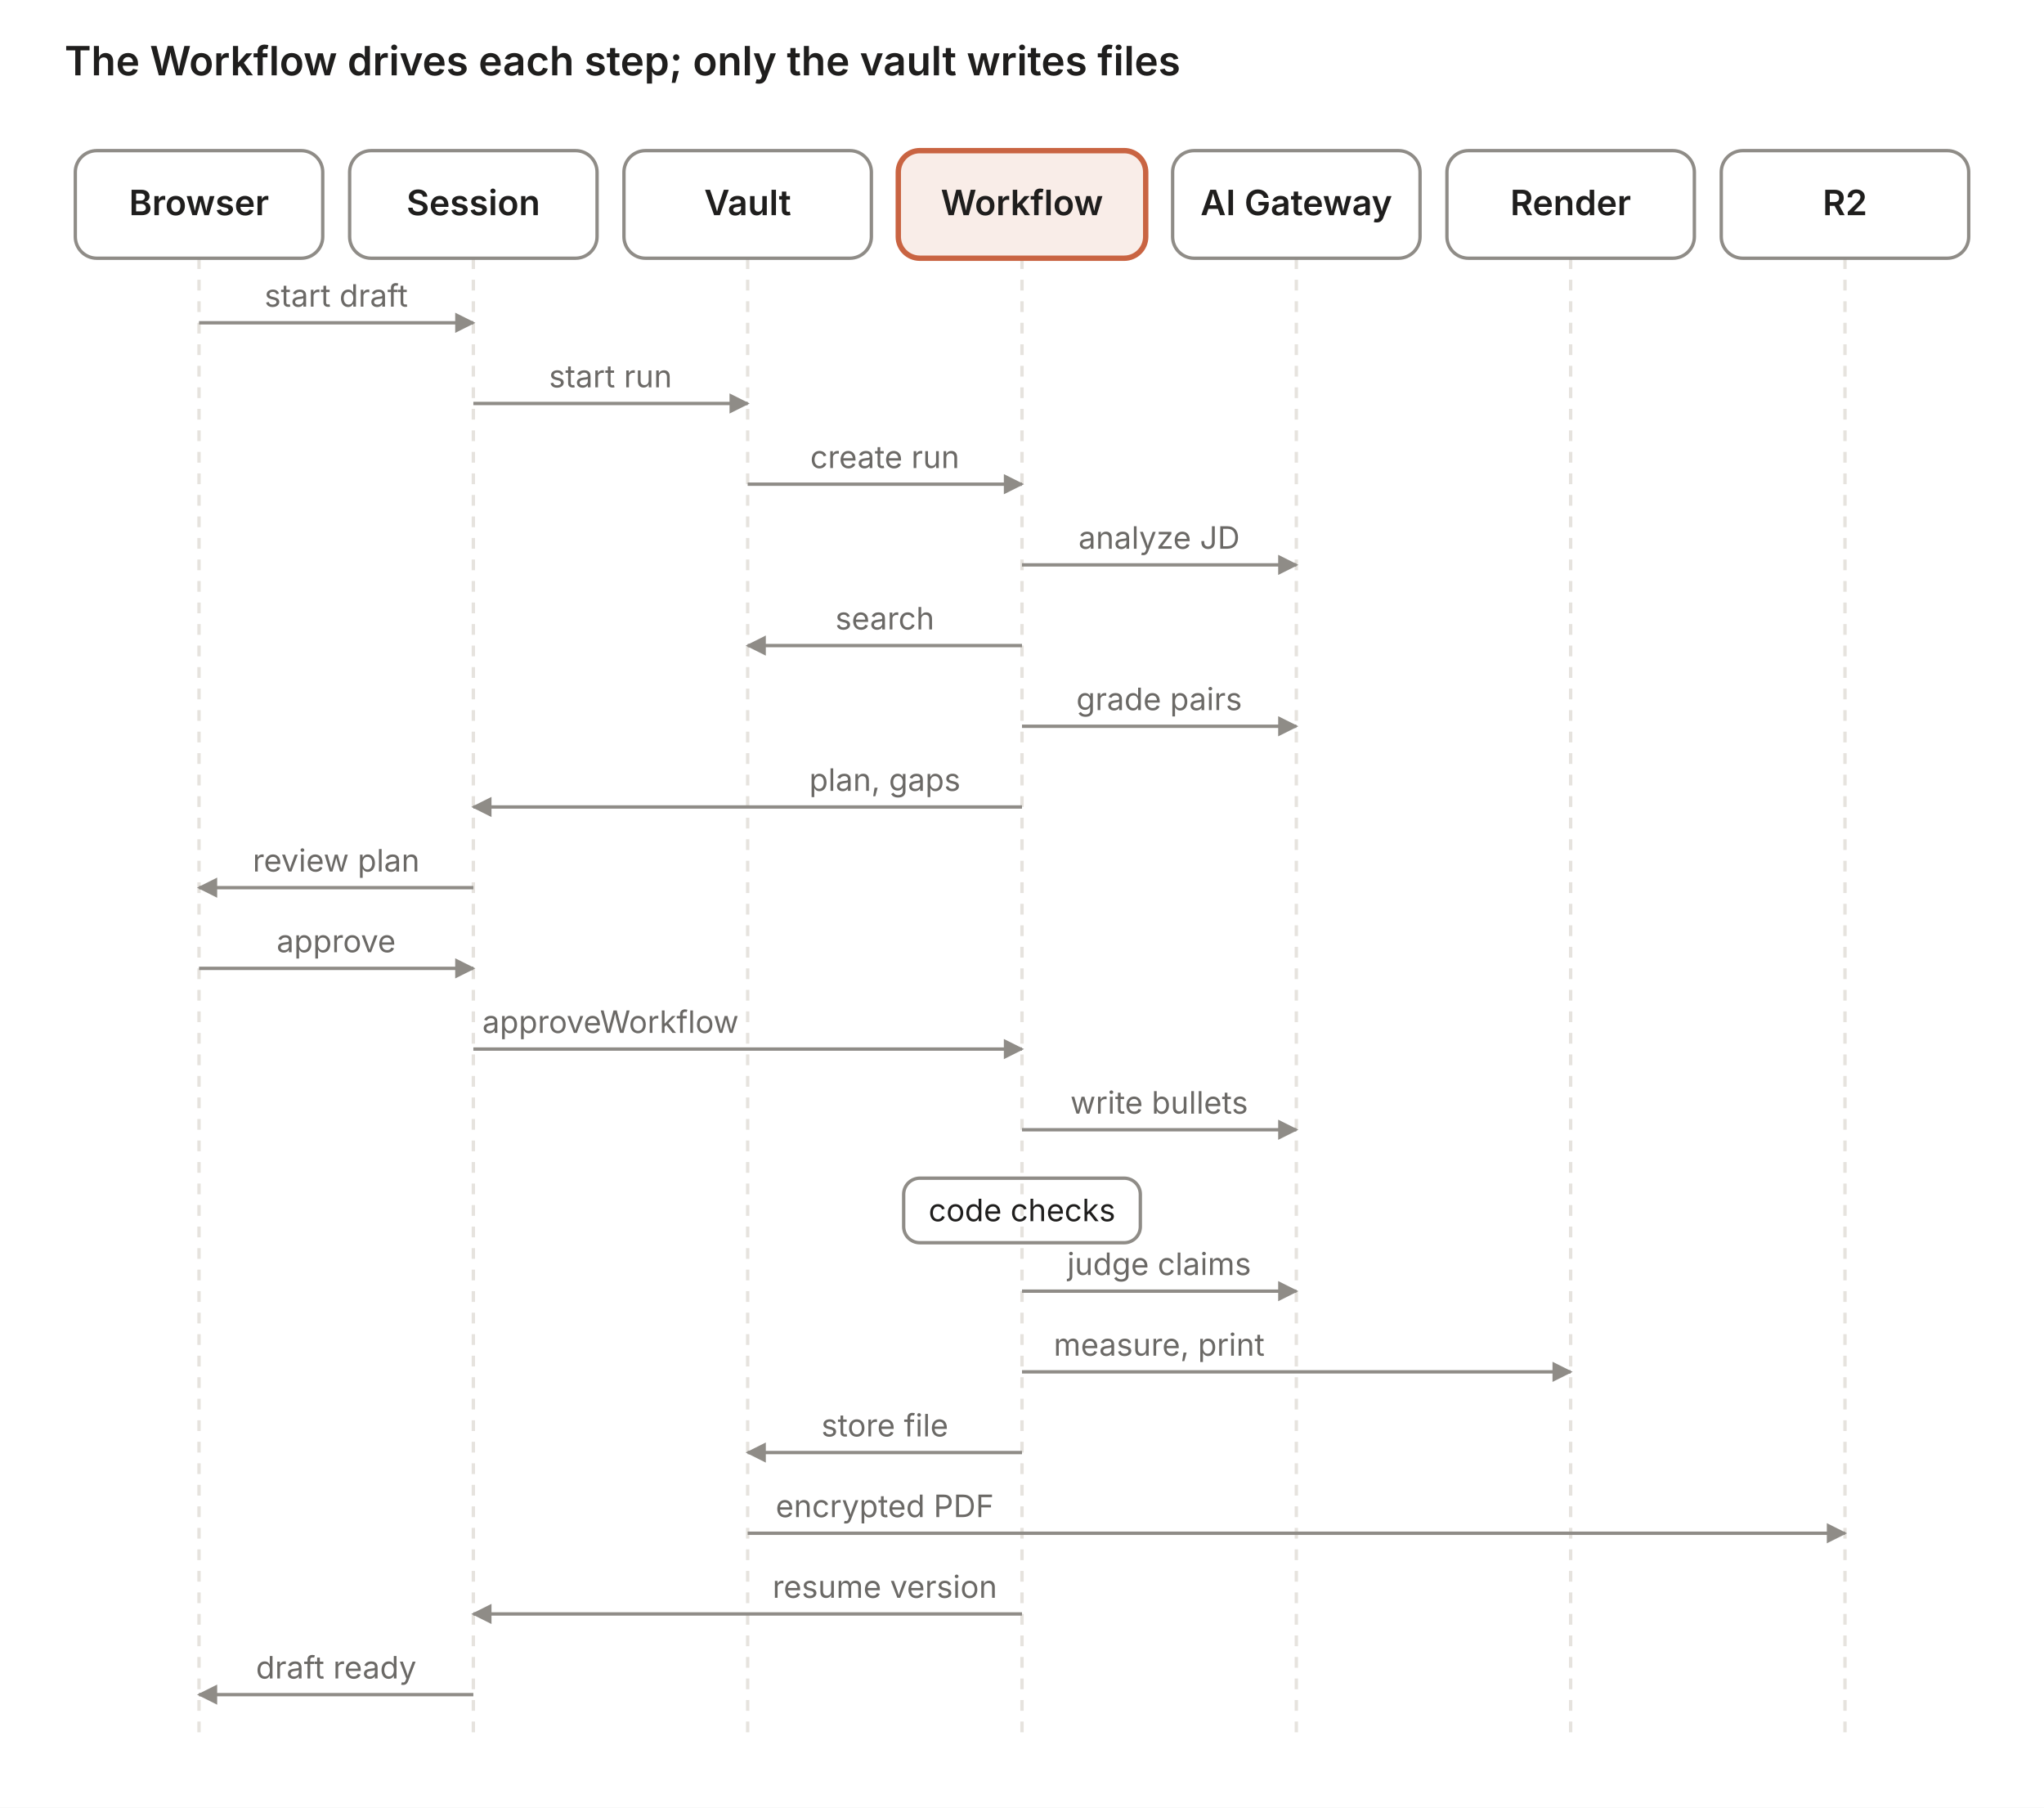
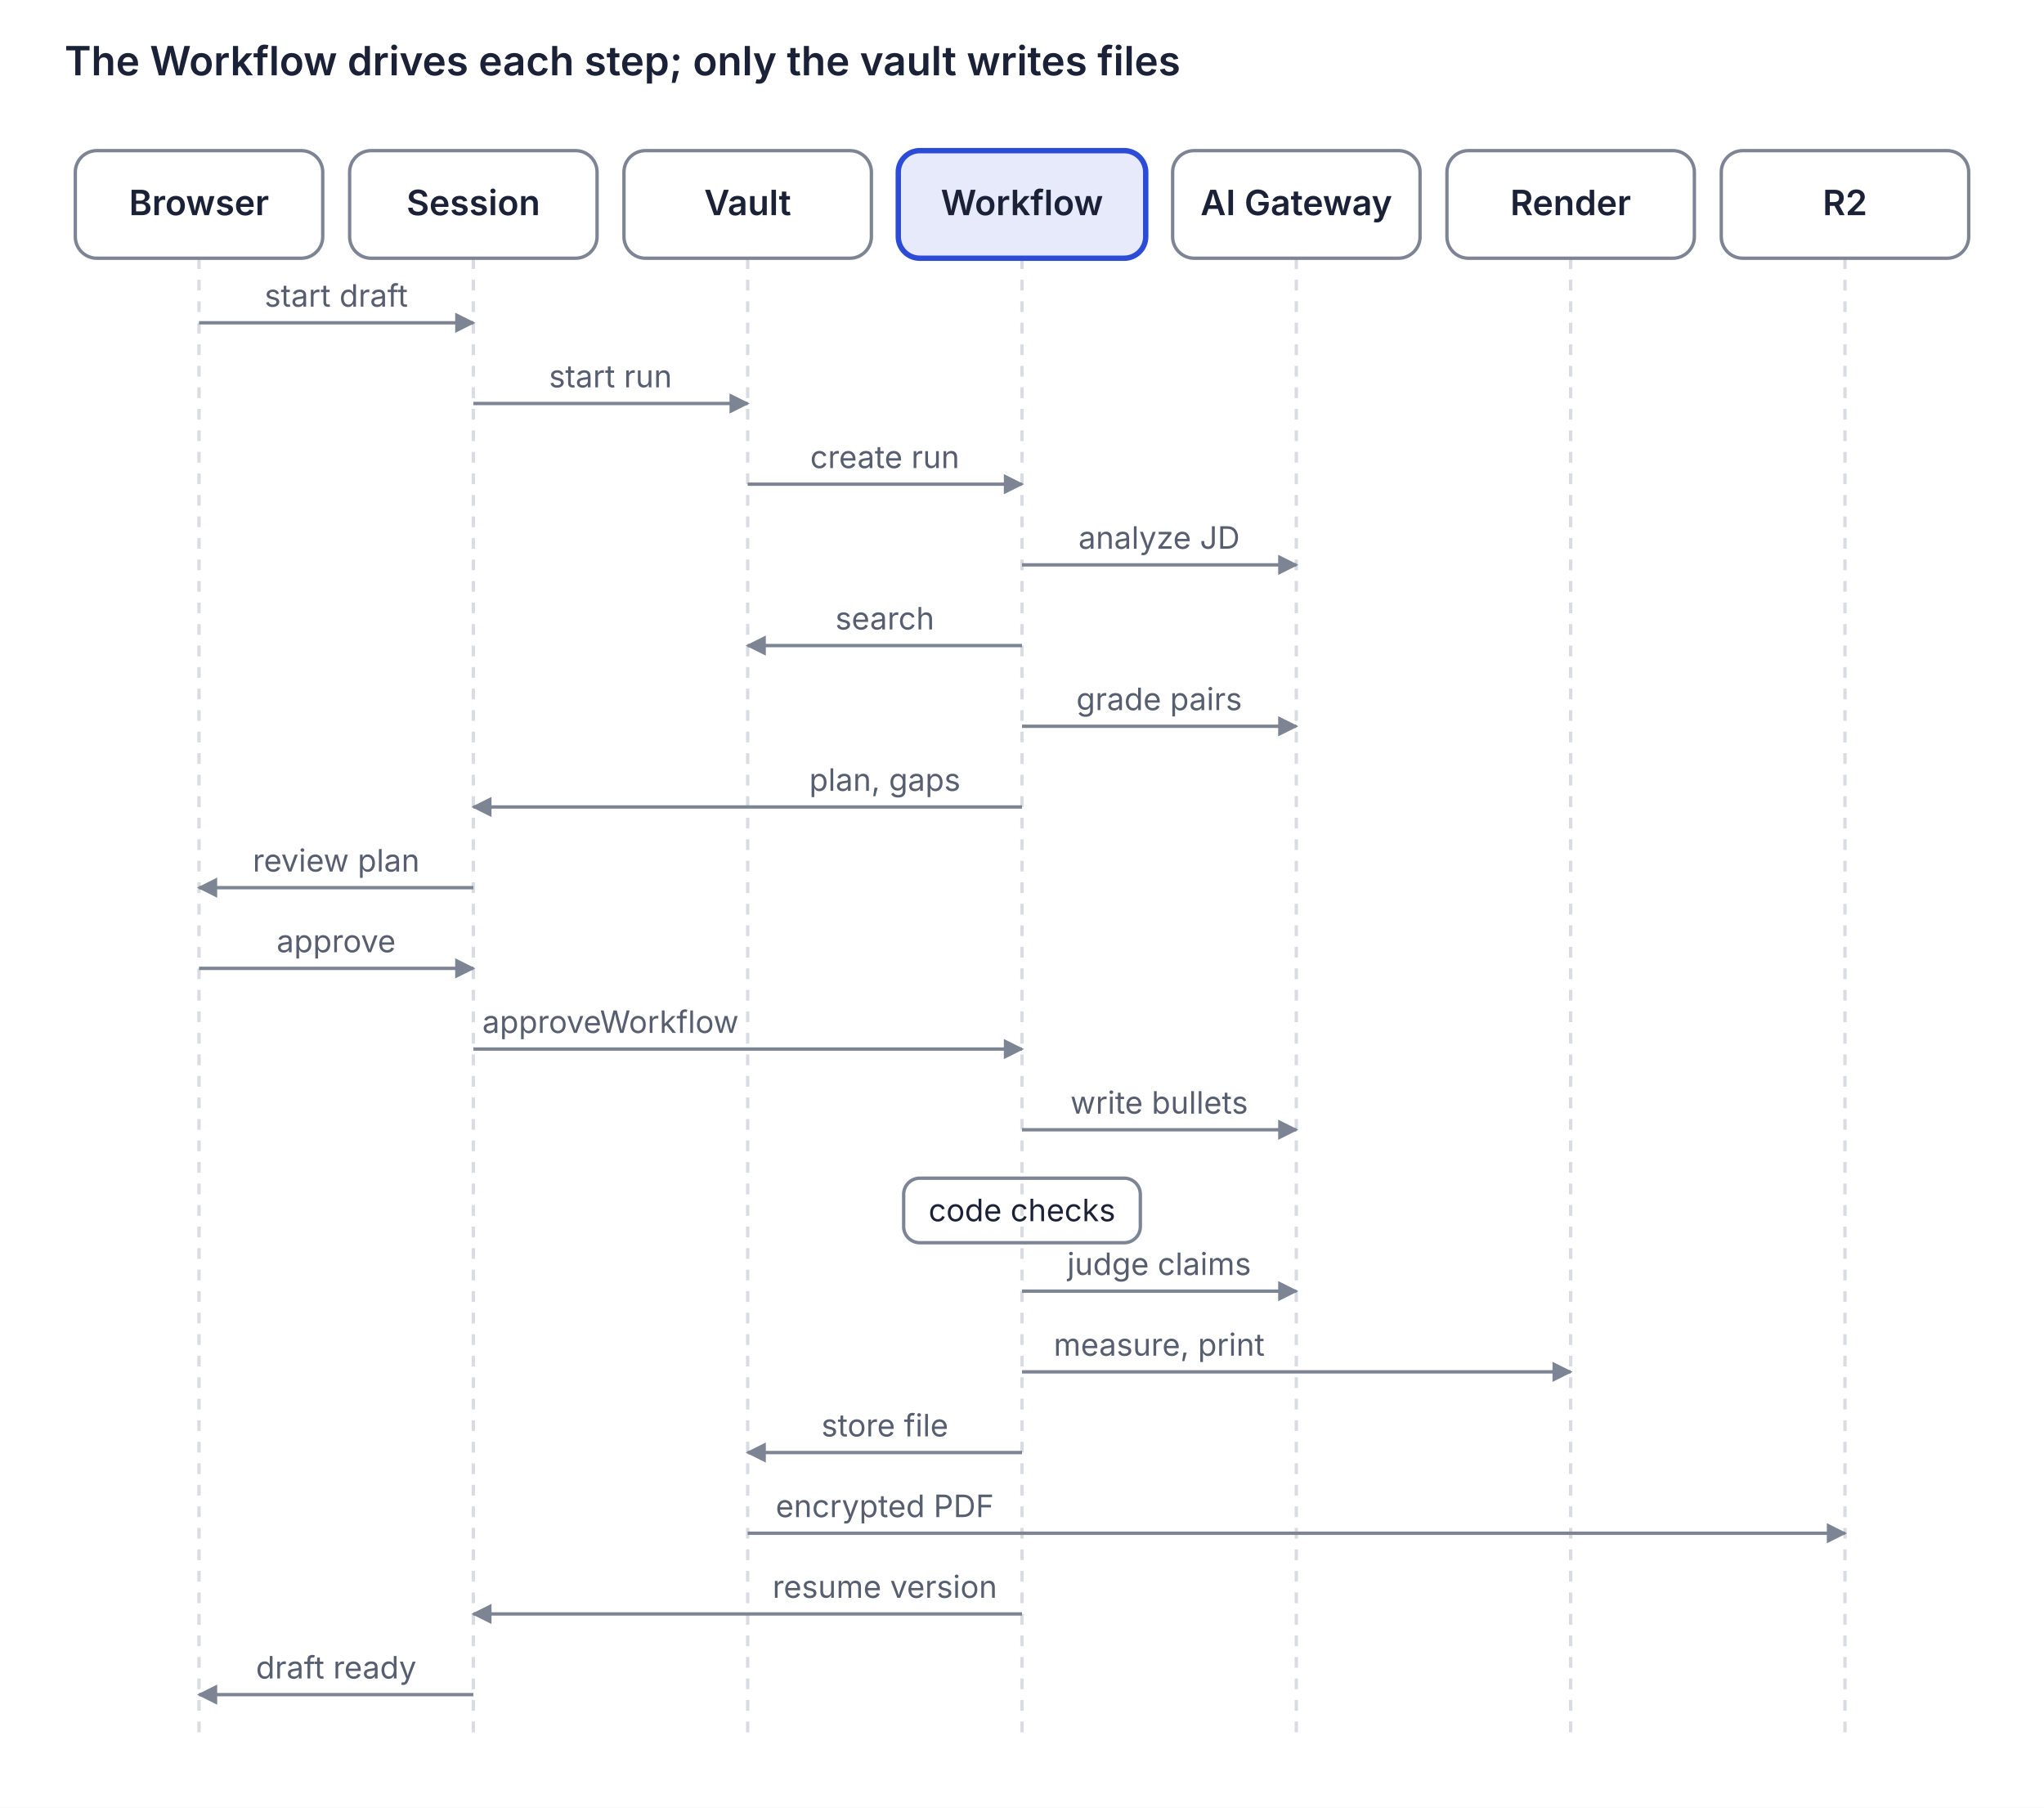
- <svg xmlns="http://www.w3.org/2000/svg" viewBox="0 0 760 672" role="img" aria-label="The Workflow drives each step; only the vault writes files" font-size="13" font-family="Inter, -apple-system, 'Segoe UI', Helvetica, Arial, sans-serif">
+ <svg xmlns="http://www.w3.org/2000/svg" viewBox="0 0 760 672" role="img" aria-label="The Workflow drives each step; only the vault writes files" font-size="13" font-family="'Schibsted Grotesk', Inter, -apple-system, 'Segoe UI', Helvetica, Arial, sans-serif">
  <defs>
    <marker id="seq-arrow" viewBox="0 0 10 10" refX="9" refY="5" markerWidth="6" markerHeight="6" orient="auto-start-reverse">
-       <path d="M0 0L10 5L0 10z" fill="#8f8c87" />
+       <path d="M0 0L10 5L0 10z" fill="#7d8494" />
    </marker>
  </defs>
  <rect x="0" y="0" width="760" height="672" fill="#ffffff" />
-   <text x="24" y="28" font-size="15" font-weight="600" fill="#1f1e1d">The Workflow drives each step; only the vault writes files</text>
+   <text x="24" y="28" font-size="15" font-weight="600" fill="#1b2238">The Workflow drives each step; only the vault writes files</text>
  <g>
-     <line x1="74" x2="74" y1="96" y2="648" stroke="#e6e3de" stroke-width="1.25" stroke-dasharray="4 4" />
-     <line x1="176" x2="176" y1="96" y2="648" stroke="#e6e3de" stroke-width="1.25" stroke-dasharray="4 4" />
-     <line x1="278" x2="278" y1="96" y2="648" stroke="#e6e3de" stroke-width="1.25" stroke-dasharray="4 4" />
-     <line x1="380" x2="380" y1="96" y2="648" stroke="#e6e3de" stroke-width="1.25" stroke-dasharray="4 4" />
-     <line x1="482" x2="482" y1="96" y2="648" stroke="#e6e3de" stroke-width="1.25" stroke-dasharray="4 4" />
-     <line x1="584" x2="584" y1="96" y2="648" stroke="#e6e3de" stroke-width="1.25" stroke-dasharray="4 4" />
-     <line x1="686" x2="686" y1="96" y2="648" stroke="#e6e3de" stroke-width="1.25" stroke-dasharray="4 4" />
+     <line x1="74" x2="74" y1="96" y2="648" stroke="#d9dce3" stroke-width="1.25" stroke-dasharray="4 4" />
+     <line x1="176" x2="176" y1="96" y2="648" stroke="#d9dce3" stroke-width="1.25" stroke-dasharray="4 4" />
+     <line x1="278" x2="278" y1="96" y2="648" stroke="#d9dce3" stroke-width="1.25" stroke-dasharray="4 4" />
+     <line x1="380" x2="380" y1="96" y2="648" stroke="#d9dce3" stroke-width="1.25" stroke-dasharray="4 4" />
+     <line x1="482" x2="482" y1="96" y2="648" stroke="#d9dce3" stroke-width="1.25" stroke-dasharray="4 4" />
+     <line x1="584" x2="584" y1="96" y2="648" stroke="#d9dce3" stroke-width="1.25" stroke-dasharray="4 4" />
+     <line x1="686" x2="686" y1="96" y2="648" stroke="#d9dce3" stroke-width="1.25" stroke-dasharray="4 4" />
  </g>
  <g>
-     <rect x="28" y="56" width="92" height="40" rx="8" fill="none" fill-opacity="1" stroke="#8f8c87" stroke-width="1.25" />
-     <text x="74" y="80" text-anchor="middle" font-weight="600" fill="#1f1e1d">Browser</text>
+     <rect x="28" y="56" width="92" height="40" rx="8" fill="none" fill-opacity="1" stroke="#7d8494" stroke-width="1.25" />
+     <text x="74" y="80" text-anchor="middle" font-weight="600" fill="#1b2238">Browser</text>
  </g>
  <g>
-     <rect x="130" y="56" width="92" height="40" rx="8" fill="none" fill-opacity="1" stroke="#8f8c87" stroke-width="1.25" />
-     <text x="176" y="80" text-anchor="middle" font-weight="600" fill="#1f1e1d">Session</text>
+     <rect x="130" y="56" width="92" height="40" rx="8" fill="none" fill-opacity="1" stroke="#7d8494" stroke-width="1.25" />
+     <text x="176" y="80" text-anchor="middle" font-weight="600" fill="#1b2238">Session</text>
  </g>
  <g>
-     <rect x="232" y="56" width="92" height="40" rx="8" fill="none" fill-opacity="1" stroke="#8f8c87" stroke-width="1.25" />
-     <text x="278" y="80" text-anchor="middle" font-weight="600" fill="#1f1e1d">Vault</text>
+     <rect x="232" y="56" width="92" height="40" rx="8" fill="none" fill-opacity="1" stroke="#7d8494" stroke-width="1.25" />
+     <text x="278" y="80" text-anchor="middle" font-weight="600" fill="#1b2238">Vault</text>
  </g>
  <g>
-     <rect x="334" y="56" width="92" height="40" rx="8" fill="#c96442" fill-opacity="0.12" stroke="#c96442" stroke-width="2" />
-     <text x="380" y="80" text-anchor="middle" font-weight="600" fill="#1f1e1d">Workflow</text>
+     <rect x="334" y="56" width="92" height="40" rx="8" fill="#2c4bd6" fill-opacity="0.12" stroke="#2c4bd6" stroke-width="2" />
+     <text x="380" y="80" text-anchor="middle" font-weight="600" fill="#1b2238">Workflow</text>
  </g>
  <g>
-     <rect x="436" y="56" width="92" height="40" rx="8" fill="none" fill-opacity="1" stroke="#8f8c87" stroke-width="1.25" />
-     <text x="482" y="80" text-anchor="middle" font-weight="600" fill="#1f1e1d">AI Gateway</text>
+     <rect x="436" y="56" width="92" height="40" rx="8" fill="none" fill-opacity="1" stroke="#7d8494" stroke-width="1.25" />
+     <text x="482" y="80" text-anchor="middle" font-weight="600" fill="#1b2238">AI Gateway</text>
  </g>
  <g>
-     <rect x="538" y="56" width="92" height="40" rx="8" fill="none" fill-opacity="1" stroke="#8f8c87" stroke-width="1.25" />
-     <text x="584" y="80" text-anchor="middle" font-weight="600" fill="#1f1e1d">Render</text>
+     <rect x="538" y="56" width="92" height="40" rx="8" fill="none" fill-opacity="1" stroke="#7d8494" stroke-width="1.25" />
+     <text x="584" y="80" text-anchor="middle" font-weight="600" fill="#1b2238">Render</text>
  </g>
  <g>
-     <rect x="640" y="56" width="92" height="40" rx="8" fill="none" fill-opacity="1" stroke="#8f8c87" stroke-width="1.25" />
-     <text x="686" y="80" text-anchor="middle" font-weight="600" fill="#1f1e1d">R2</text>
+     <rect x="640" y="56" width="92" height="40" rx="8" fill="none" fill-opacity="1" stroke="#7d8494" stroke-width="1.25" />
+     <text x="686" y="80" text-anchor="middle" font-weight="600" fill="#1b2238">R2</text>
  </g>
  <g>
-     <path d="M74 120H176" fill="none" stroke="#8f8c87" stroke-width="1.25" marker-end="url(#seq-arrow)" />
-     <path d="M176 150H278" fill="none" stroke="#8f8c87" stroke-width="1.25" marker-end="url(#seq-arrow)" />
-     <path d="M278 180H380" fill="none" stroke="#8f8c87" stroke-width="1.25" marker-end="url(#seq-arrow)" />
-     <path d="M380 210H482" fill="none" stroke="#8f8c87" stroke-width="1.25" marker-end="url(#seq-arrow)" />
-     <path d="M380 240H278" fill="none" stroke="#8f8c87" stroke-width="1.25" marker-end="url(#seq-arrow)" />
-     <path d="M380 270H482" fill="none" stroke="#8f8c87" stroke-width="1.25" marker-end="url(#seq-arrow)" />
-     <path d="M380 300H176" fill="none" stroke="#8f8c87" stroke-width="1.25" marker-end="url(#seq-arrow)" />
-     <path d="M176 330H74" fill="none" stroke="#8f8c87" stroke-width="1.25" marker-end="url(#seq-arrow)" />
-     <path d="M74 360H176" fill="none" stroke="#8f8c87" stroke-width="1.25" marker-end="url(#seq-arrow)" />
-     <path d="M176 390H380" fill="none" stroke="#8f8c87" stroke-width="1.25" marker-end="url(#seq-arrow)" />
-     <path d="M380 420H482" fill="none" stroke="#8f8c87" stroke-width="1.25" marker-end="url(#seq-arrow)" />
-     <path d="M380 480H482" fill="none" stroke="#8f8c87" stroke-width="1.25" marker-end="url(#seq-arrow)" />
-     <path d="M380 510H584" fill="none" stroke="#8f8c87" stroke-width="1.25" marker-end="url(#seq-arrow)" />
-     <path d="M380 540H278" fill="none" stroke="#8f8c87" stroke-width="1.25" marker-end="url(#seq-arrow)" />
-     <path d="M278 570H686" fill="none" stroke="#8f8c87" stroke-width="1.25" marker-end="url(#seq-arrow)" />
-     <path d="M380 600H176" fill="none" stroke="#8f8c87" stroke-width="1.25" marker-end="url(#seq-arrow)" />
-     <path d="M176 630H74" fill="none" stroke="#8f8c87" stroke-width="1.25" marker-end="url(#seq-arrow)" />
+     <path d="M74 120H176" fill="none" stroke="#7d8494" stroke-width="1.25" marker-end="url(#seq-arrow)" />
+     <path d="M176 150H278" fill="none" stroke="#7d8494" stroke-width="1.25" marker-end="url(#seq-arrow)" />
+     <path d="M278 180H380" fill="none" stroke="#7d8494" stroke-width="1.25" marker-end="url(#seq-arrow)" />
+     <path d="M380 210H482" fill="none" stroke="#7d8494" stroke-width="1.25" marker-end="url(#seq-arrow)" />
+     <path d="M380 240H278" fill="none" stroke="#7d8494" stroke-width="1.25" marker-end="url(#seq-arrow)" />
+     <path d="M380 270H482" fill="none" stroke="#7d8494" stroke-width="1.25" marker-end="url(#seq-arrow)" />
+     <path d="M380 300H176" fill="none" stroke="#7d8494" stroke-width="1.25" marker-end="url(#seq-arrow)" />
+     <path d="M176 330H74" fill="none" stroke="#7d8494" stroke-width="1.25" marker-end="url(#seq-arrow)" />
+     <path d="M74 360H176" fill="none" stroke="#7d8494" stroke-width="1.25" marker-end="url(#seq-arrow)" />
+     <path d="M176 390H380" fill="none" stroke="#7d8494" stroke-width="1.25" marker-end="url(#seq-arrow)" />
+     <path d="M380 420H482" fill="none" stroke="#7d8494" stroke-width="1.25" marker-end="url(#seq-arrow)" />
+     <path d="M380 480H482" fill="none" stroke="#7d8494" stroke-width="1.25" marker-end="url(#seq-arrow)" />
+     <path d="M380 510H584" fill="none" stroke="#7d8494" stroke-width="1.25" marker-end="url(#seq-arrow)" />
+     <path d="M380 540H278" fill="none" stroke="#7d8494" stroke-width="1.25" marker-end="url(#seq-arrow)" />
+     <path d="M278 570H686" fill="none" stroke="#7d8494" stroke-width="1.25" marker-end="url(#seq-arrow)" />
+     <path d="M380 600H176" fill="none" stroke="#7d8494" stroke-width="1.25" marker-end="url(#seq-arrow)" />
+     <path d="M176 630H74" fill="none" stroke="#7d8494" stroke-width="1.25" marker-end="url(#seq-arrow)" />
  </g>
  <g>
-     <rect x="336" y="438" width="88" height="24" rx="6" fill="none" stroke="#8f8c87" stroke-width="1.25" />
-     <text x="380" y="454" text-anchor="middle" font-size="11.5" fill="#1f1e1d">code checks</text>
+     <rect x="336" y="438" width="88" height="24" rx="6" fill="none" stroke="#7d8494" stroke-width="1.25" />
+     <text x="380" y="454" text-anchor="middle" font-size="11.5" fill="#1b2238">code checks</text>
  </g>
  <g>
-     <text x="125" y="114" text-anchor="middle" font-size="11.5" fill="#6b6966">start draft</text>
-     <text x="227" y="144" text-anchor="middle" font-size="11.5" fill="#6b6966">start run</text>
-     <text x="329" y="174" text-anchor="middle" font-size="11.5" fill="#6b6966">create run</text>
-     <text x="431" y="204" text-anchor="middle" font-size="11.5" fill="#6b6966">analyze JD</text>
-     <text x="329" y="234" text-anchor="middle" font-size="11.5" fill="#6b6966">search</text>
-     <text x="431" y="264" text-anchor="middle" font-size="11.5" fill="#6b6966">grade pairs</text>
-     <text x="329" y="294" text-anchor="middle" font-size="11.5" fill="#6b6966">plan, gaps</text>
-     <text x="125" y="324" text-anchor="middle" font-size="11.5" fill="#6b6966">review plan</text>
-     <text x="125" y="354" text-anchor="middle" font-size="11.5" fill="#6b6966">approve</text>
-     <text x="227" y="384" text-anchor="middle" font-size="11.5" fill="#6b6966">approveWorkflow</text>
-     <text x="431" y="414" text-anchor="middle" font-size="11.5" fill="#6b6966">write bullets</text>
-     <text x="431" y="474" text-anchor="middle" font-size="11.5" fill="#6b6966">judge claims</text>
-     <text x="431" y="504" text-anchor="middle" font-size="11.5" fill="#6b6966">measure, print</text>
-     <text x="329" y="534" text-anchor="middle" font-size="11.5" fill="#6b6966">store file</text>
-     <text x="329" y="564" text-anchor="middle" font-size="11.5" fill="#6b6966">encrypted PDF</text>
-     <text x="329" y="594" text-anchor="middle" font-size="11.5" fill="#6b6966">resume version</text>
-     <text x="125" y="624" text-anchor="middle" font-size="11.5" fill="#6b6966">draft ready</text>
+     <text x="125" y="114" text-anchor="middle" font-size="11.5" fill="#575e70">start draft</text>
+     <text x="227" y="144" text-anchor="middle" font-size="11.5" fill="#575e70">start run</text>
+     <text x="329" y="174" text-anchor="middle" font-size="11.5" fill="#575e70">create run</text>
+     <text x="431" y="204" text-anchor="middle" font-size="11.5" fill="#575e70">analyze JD</text>
+     <text x="329" y="234" text-anchor="middle" font-size="11.5" fill="#575e70">search</text>
+     <text x="431" y="264" text-anchor="middle" font-size="11.5" fill="#575e70">grade pairs</text>
+     <text x="329" y="294" text-anchor="middle" font-size="11.5" fill="#575e70">plan, gaps</text>
+     <text x="125" y="324" text-anchor="middle" font-size="11.5" fill="#575e70">review plan</text>
+     <text x="125" y="354" text-anchor="middle" font-size="11.5" fill="#575e70">approve</text>
+     <text x="227" y="384" text-anchor="middle" font-size="11.5" fill="#575e70">approveWorkflow</text>
+     <text x="431" y="414" text-anchor="middle" font-size="11.5" fill="#575e70">write bullets</text>
+     <text x="431" y="474" text-anchor="middle" font-size="11.5" fill="#575e70">judge claims</text>
+     <text x="431" y="504" text-anchor="middle" font-size="11.5" fill="#575e70">measure, print</text>
+     <text x="329" y="534" text-anchor="middle" font-size="11.5" fill="#575e70">store file</text>
+     <text x="329" y="564" text-anchor="middle" font-size="11.5" fill="#575e70">encrypted PDF</text>
+     <text x="329" y="594" text-anchor="middle" font-size="11.5" fill="#575e70">resume version</text>
+     <text x="125" y="624" text-anchor="middle" font-size="11.5" fill="#575e70">draft ready</text>
  </g>
</svg>
